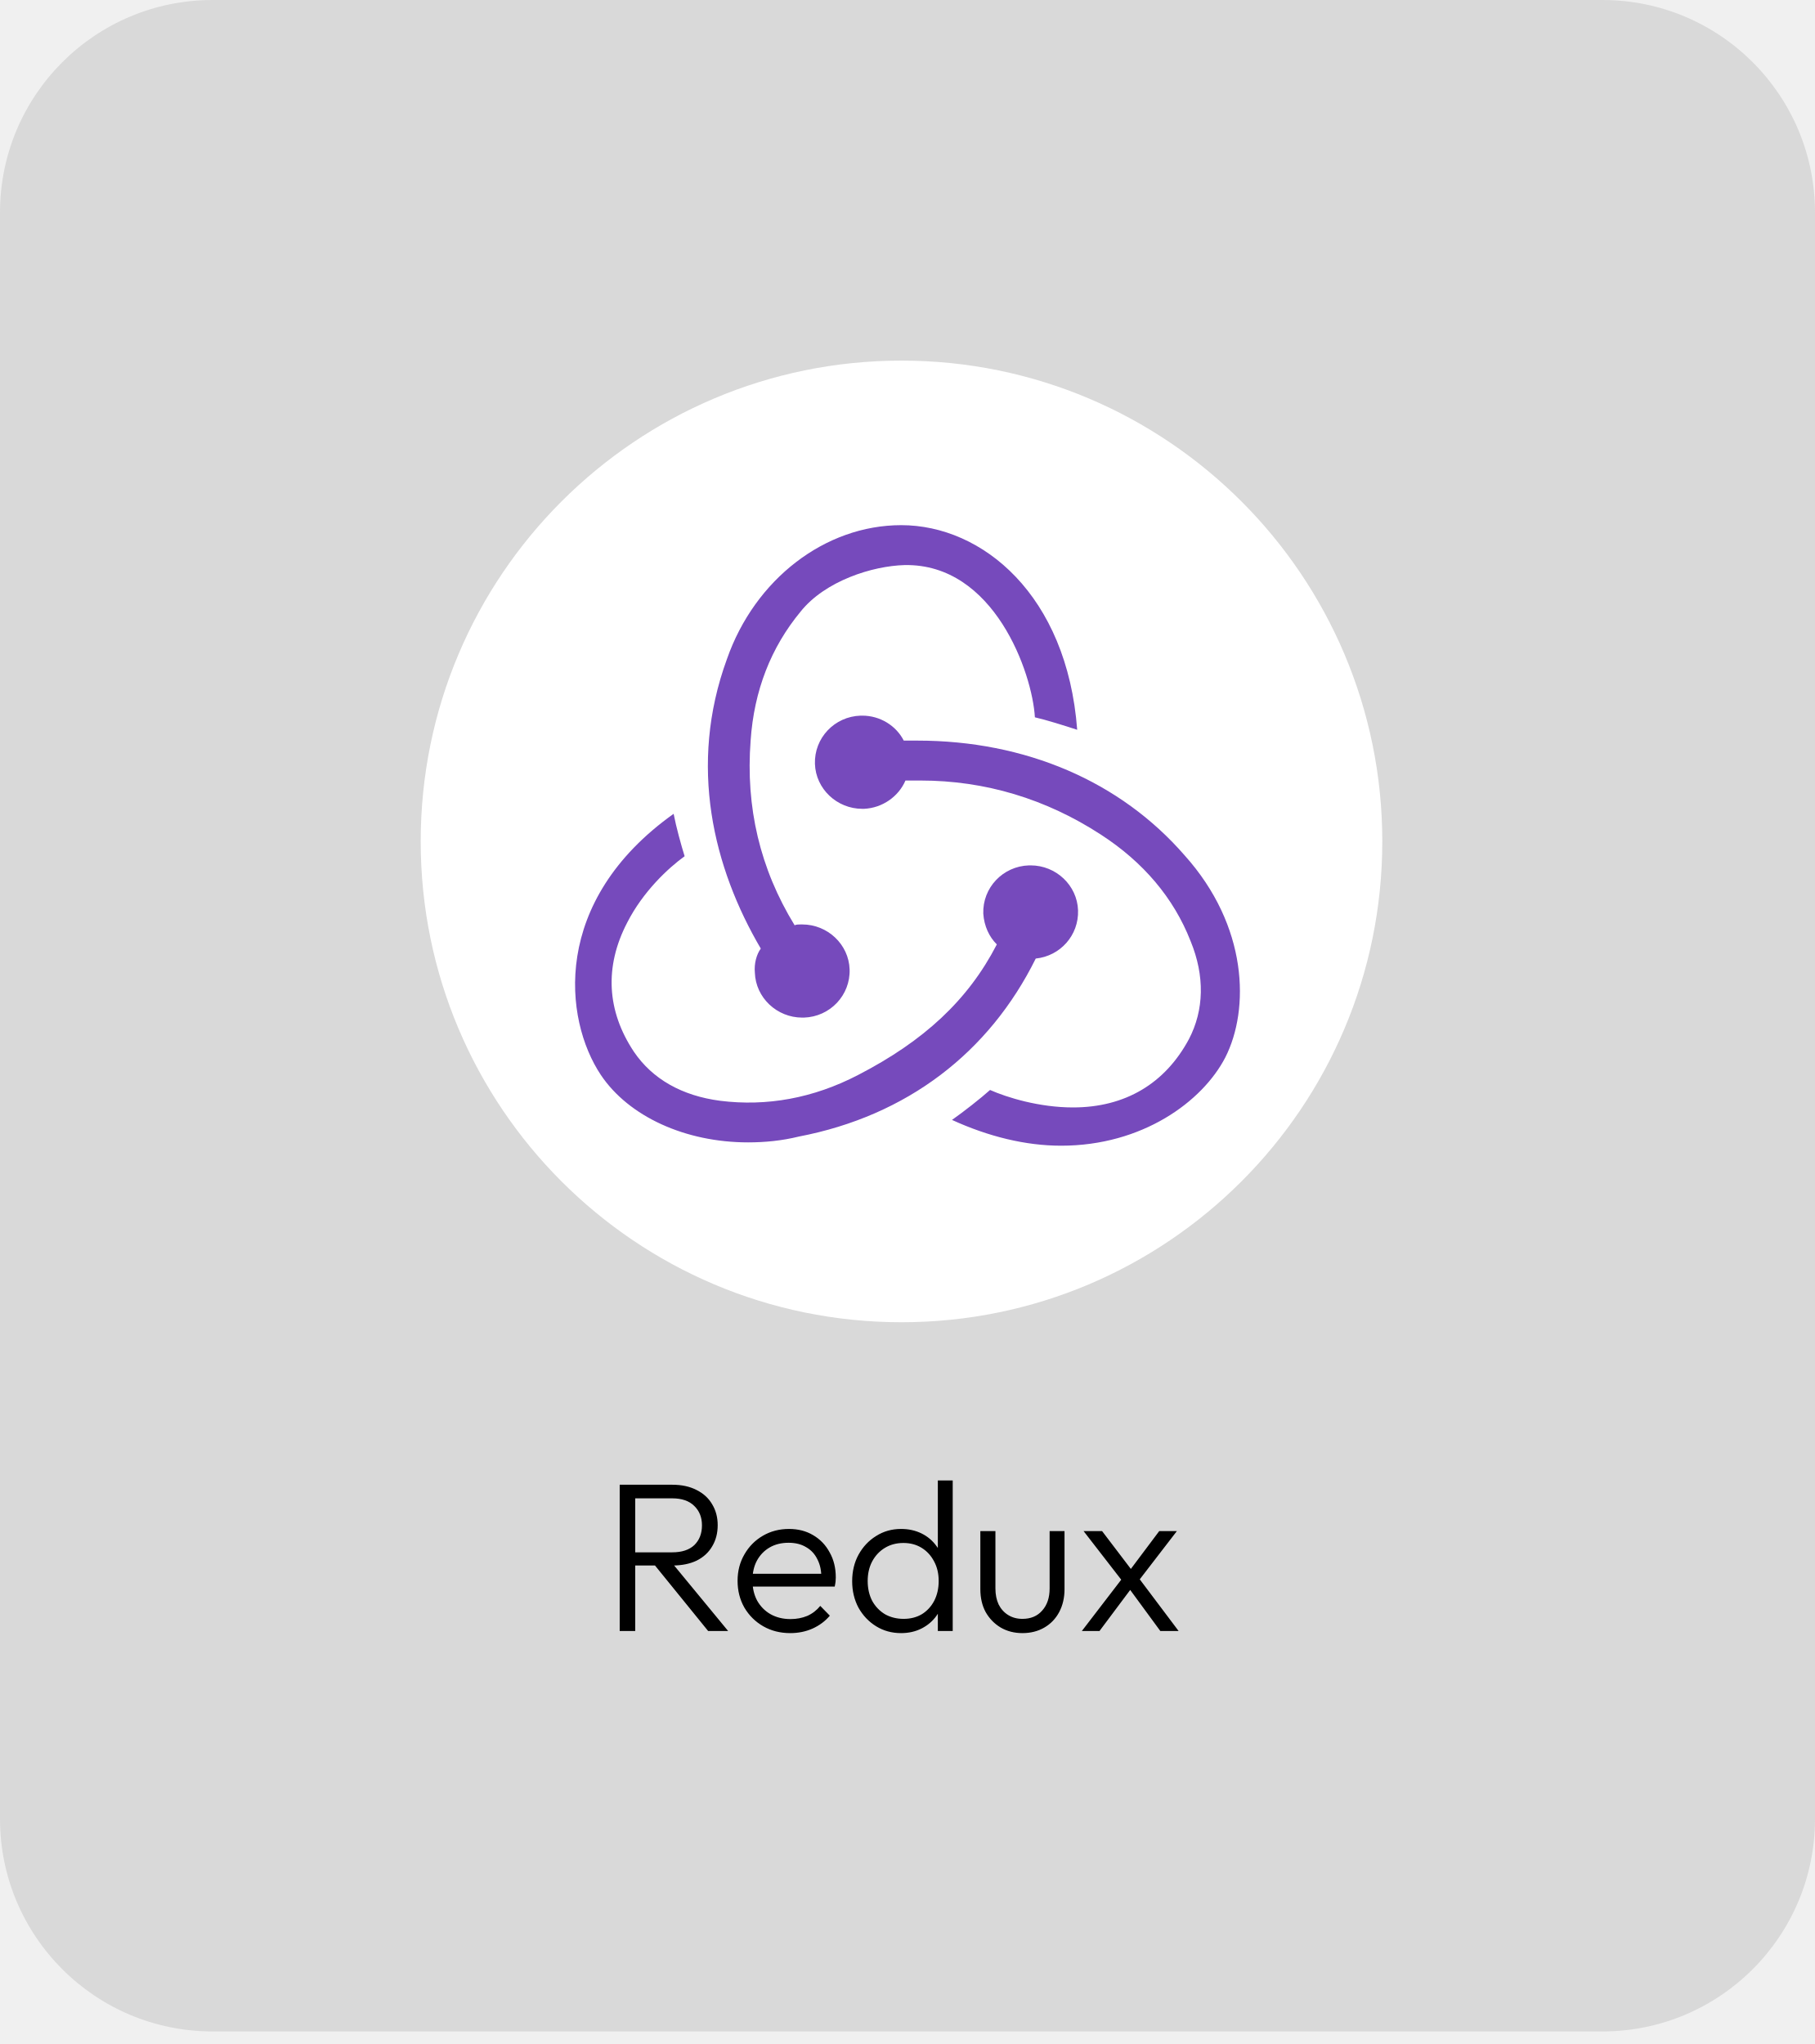
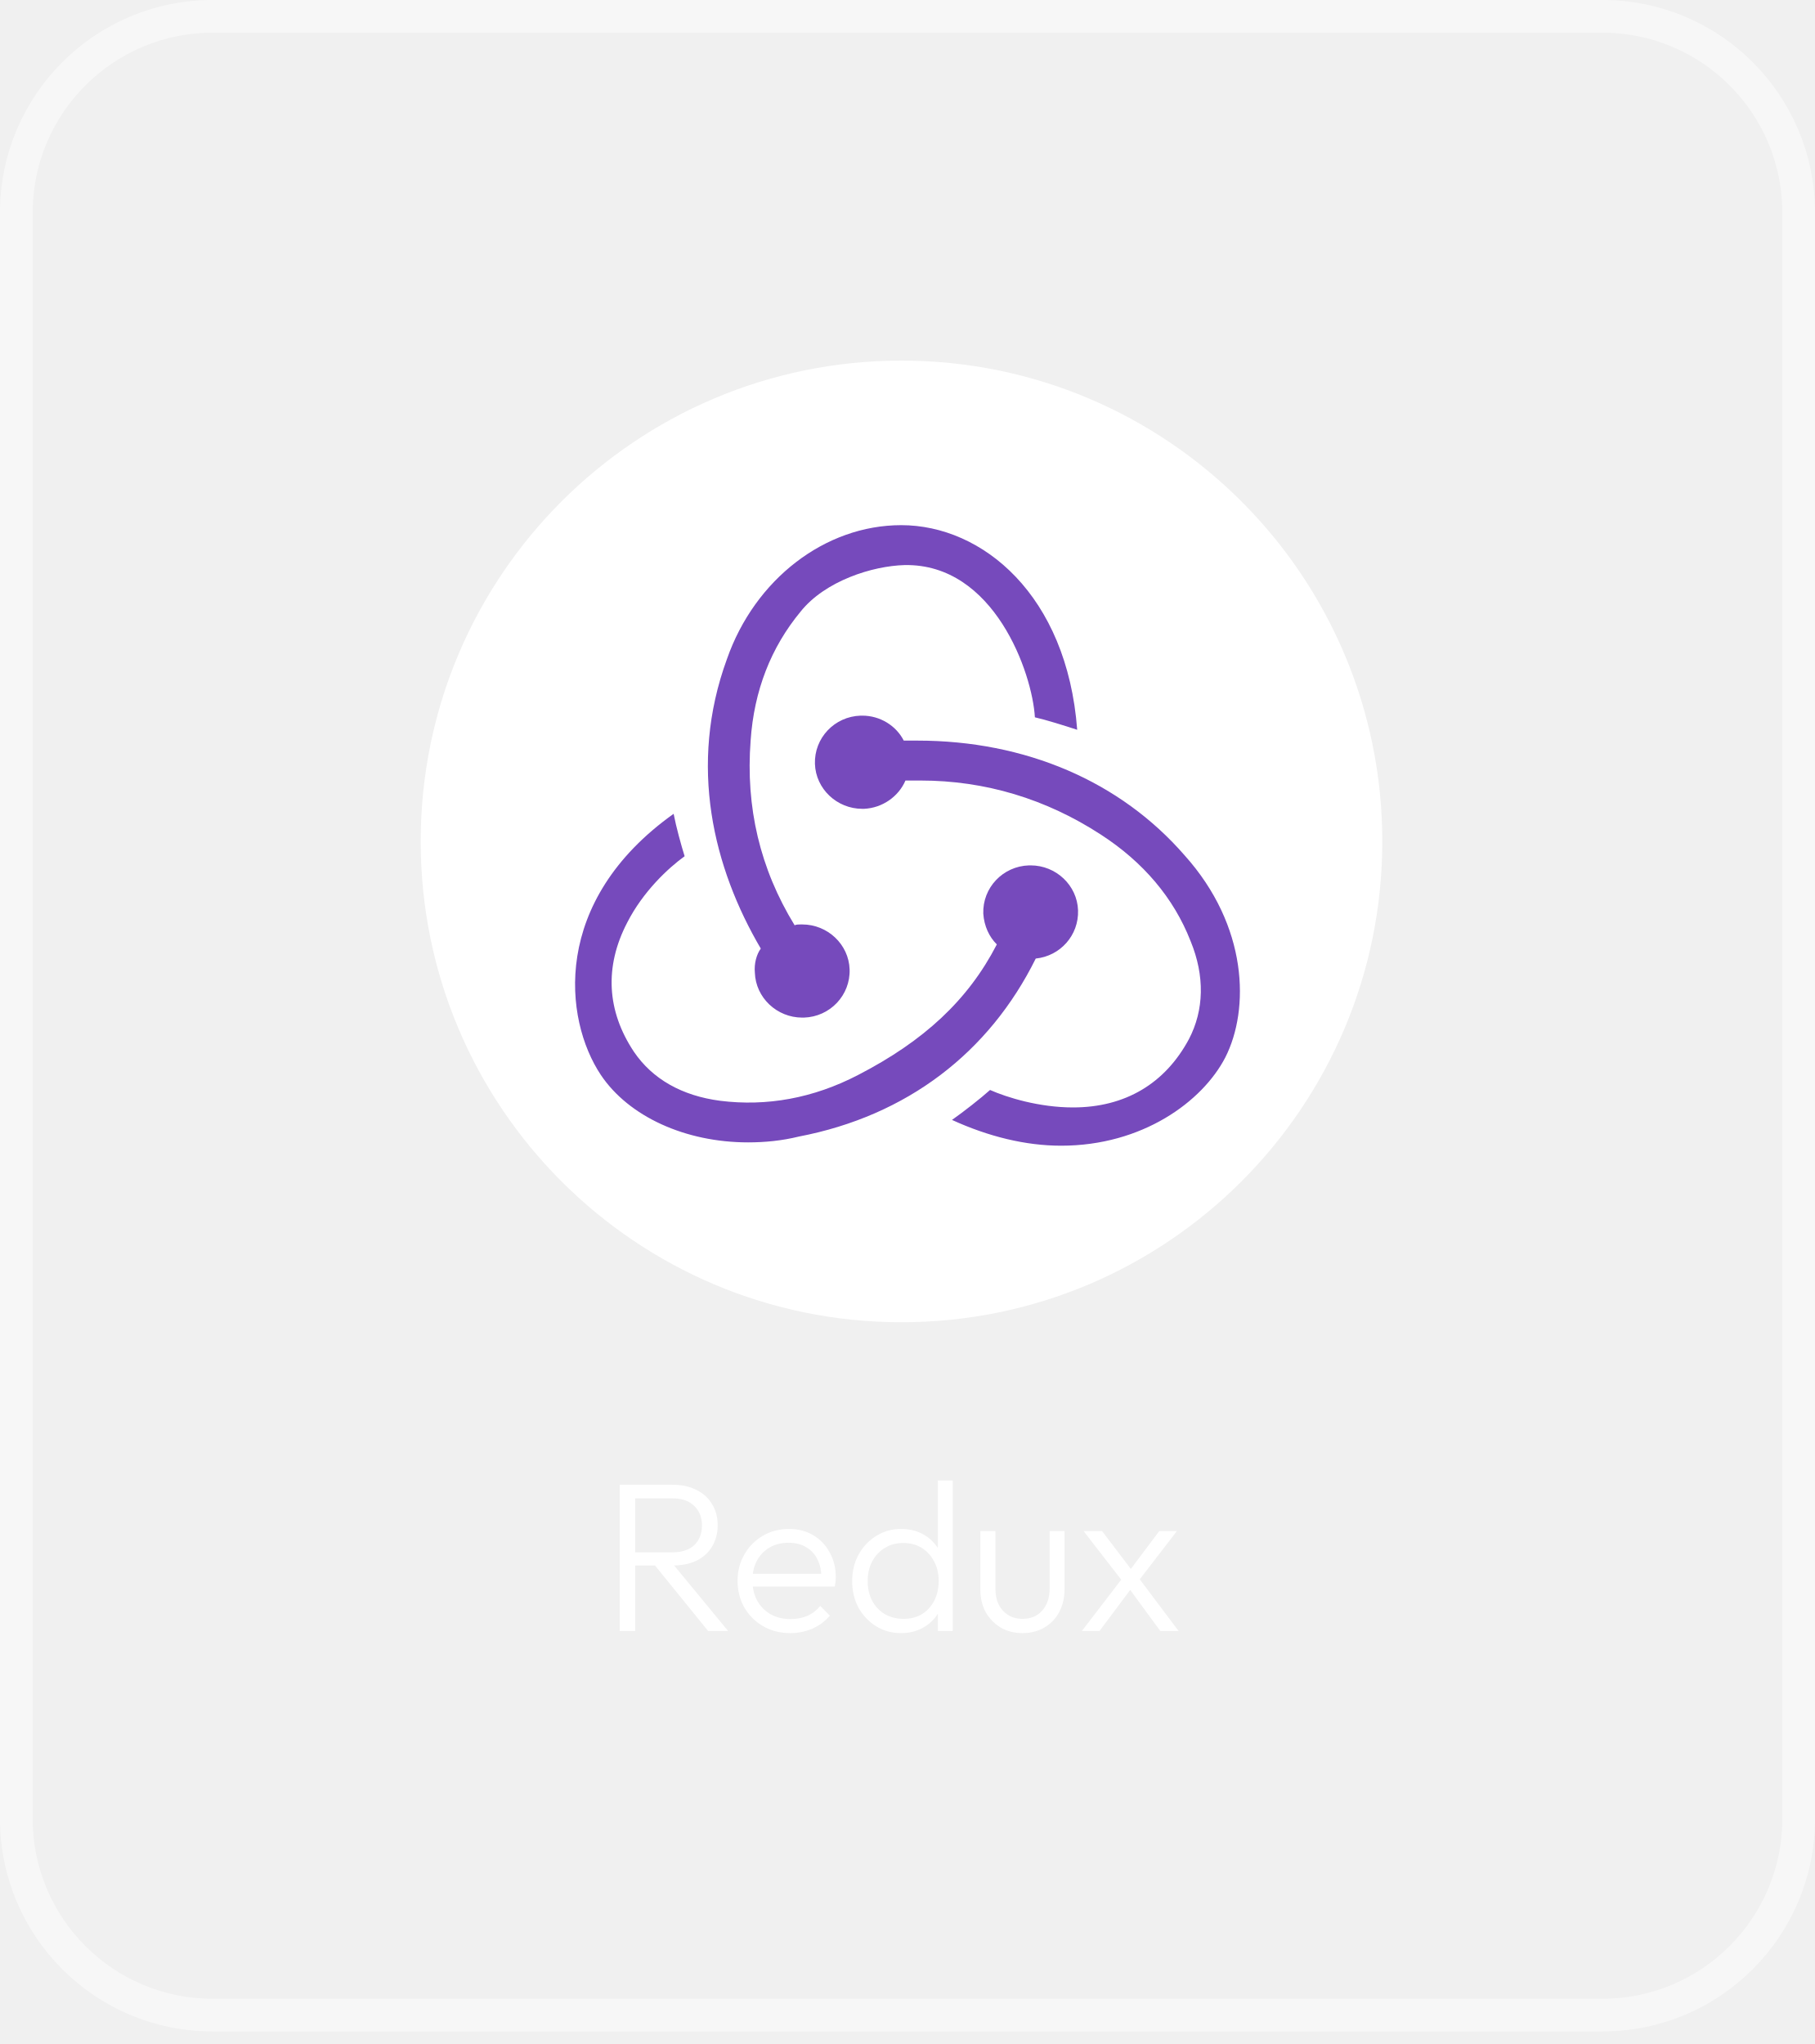
<svg xmlns="http://www.w3.org/2000/svg" width="111" height="125" viewBox="0 0 111 125" fill="none">
-   <rect width="111" height="124.232" rx="13" fill="#D9D9D9" />
+   <rect x="1" y="1" width="109" height="122.232" rx="12" stroke="white" stroke-opacity="0.48" stroke-width="2" />
  <rect x="25.729" y="22.053" width="58.808" height="58.808" rx="29.404" fill="white" />
-   <mask id="mask0_146_34" style="mask-type:luminance" maskUnits="userSpaceOnUse" x="25" y="22" width="60" height="59">
+   <mask id="mask0_222_47" style="mask-type:luminance" maskUnits="userSpaceOnUse" x="25" y="22" width="60" height="59">
    <rect x="25.729" y="22.053" width="58.808" height="58.808" rx="29.404" fill="white" />
  </mask>
-   <g mask="url(#mask0_146_34)">
+   <g mask="url(#mask0_222_47)">
</g>
  <path d="M63.343 58.62C64.844 58.467 65.982 57.195 65.93 55.669C65.878 54.143 64.585 52.922 63.032 52.922H62.929C61.325 52.973 60.083 54.295 60.135 55.872C60.187 56.636 60.497 57.297 60.963 57.755C59.204 61.163 56.513 63.656 52.477 65.741C49.735 67.166 46.889 67.674 44.043 67.318C41.715 67.013 39.904 65.996 38.766 64.317C37.11 61.824 36.955 59.128 38.352 56.432C39.335 54.499 40.887 53.074 41.87 52.362C41.663 51.701 41.353 50.582 41.197 49.768C33.695 55.109 34.471 62.333 36.748 65.741C38.455 68.285 41.922 69.862 45.751 69.862C46.786 69.862 47.82 69.76 48.855 69.506C55.478 68.234 60.497 64.368 63.343 58.62ZM72.45 52.312C68.517 47.784 62.722 45.291 56.099 45.291H55.271C54.806 44.376 53.822 43.765 52.736 43.765H52.632C51.029 43.816 49.787 45.139 49.839 46.716C49.89 48.242 51.184 49.463 52.736 49.463H52.839C53.978 49.412 54.961 48.7 55.375 47.733H56.306C60.239 47.733 63.964 48.852 67.327 51.04C69.914 52.718 71.777 54.906 72.812 57.551C73.691 59.688 73.64 61.773 72.708 63.554C71.26 66.25 68.828 67.725 65.62 67.725C63.55 67.725 61.584 67.115 60.549 66.657C59.98 67.166 58.945 67.98 58.221 68.488C60.446 69.506 62.722 70.065 64.895 70.065C69.862 70.065 73.536 67.369 74.933 64.673C76.434 61.722 76.33 56.636 72.45 52.312ZM46.165 59.484C46.217 61.01 47.51 62.231 49.062 62.231H49.166C50.77 62.18 52.011 60.858 51.96 59.281C51.908 57.754 50.614 56.534 49.062 56.534H48.959C48.855 56.534 48.7 56.534 48.597 56.584C46.475 53.125 45.596 49.361 45.906 45.291C46.113 42.239 47.148 39.594 48.959 37.406C50.459 35.524 53.357 34.608 55.323 34.557C60.808 34.456 63.136 41.171 63.291 43.867C63.964 44.019 65.102 44.376 65.878 44.63C65.257 36.389 60.083 32.116 55.116 32.116C50.459 32.116 46.165 35.422 44.457 40.306C42.077 46.817 43.629 53.074 46.527 58.009C46.268 58.365 46.113 58.925 46.165 59.484Z" fill="#764ABC" />
-   <path d="M38.51 95.738V94.932H41.11C41.699 94.932 42.15 94.784 42.462 94.49C42.774 94.186 42.93 93.783 42.93 93.281C42.93 92.795 42.774 92.401 42.462 92.098C42.15 91.786 41.699 91.63 41.11 91.63H38.51V90.798H41.11C41.691 90.798 42.189 90.906 42.605 91.123C43.021 91.331 43.337 91.621 43.554 91.994C43.779 92.366 43.892 92.791 43.892 93.268C43.892 93.762 43.779 94.195 43.554 94.568C43.337 94.94 43.021 95.231 42.605 95.439C42.189 95.638 41.691 95.738 41.11 95.738H38.51ZM37.899 99.742V90.798H38.848V99.742H37.899ZM43.307 99.742L39.953 95.608L40.876 95.309L44.529 99.742H43.307ZM48.332 99.872C47.717 99.872 47.166 99.733 46.681 99.456C46.196 99.178 45.81 98.797 45.524 98.312C45.247 97.826 45.108 97.28 45.108 96.674C45.108 96.076 45.247 95.538 45.524 95.062C45.801 94.576 46.178 94.195 46.655 93.918C47.132 93.64 47.665 93.502 48.254 93.502C48.809 93.502 49.298 93.627 49.723 93.879C50.156 94.13 50.494 94.481 50.737 94.932C50.988 95.374 51.114 95.885 51.114 96.466C51.114 96.535 51.11 96.617 51.101 96.713C51.092 96.799 51.075 96.903 51.049 97.025H45.758V96.245H50.555L50.23 96.531C50.239 96.08 50.161 95.694 49.996 95.374C49.84 95.044 49.61 94.793 49.307 94.62C49.012 94.438 48.653 94.347 48.228 94.347C47.786 94.347 47.4 94.442 47.071 94.633C46.742 94.823 46.482 95.092 46.291 95.439C46.109 95.777 46.018 96.18 46.018 96.648C46.018 97.116 46.113 97.527 46.304 97.883C46.503 98.238 46.776 98.515 47.123 98.715C47.478 98.914 47.886 99.014 48.345 99.014C48.718 99.014 49.06 98.949 49.372 98.819C49.684 98.68 49.948 98.476 50.165 98.208L50.75 98.806C50.464 99.144 50.109 99.408 49.684 99.599C49.268 99.781 48.817 99.872 48.332 99.872ZM55.106 99.872C54.543 99.872 54.036 99.733 53.585 99.456C53.134 99.178 52.775 98.801 52.506 98.325C52.246 97.839 52.116 97.298 52.116 96.7C52.116 96.093 52.246 95.551 52.506 95.075C52.775 94.589 53.134 94.208 53.585 93.931C54.036 93.645 54.543 93.502 55.106 93.502C55.565 93.502 55.981 93.593 56.354 93.775C56.727 93.957 57.034 94.217 57.277 94.555C57.528 94.884 57.676 95.274 57.719 95.725V97.636C57.667 98.078 57.52 98.468 57.277 98.806C57.043 99.135 56.74 99.395 56.367 99.586C55.994 99.776 55.574 99.872 55.106 99.872ZM55.262 99.001C55.687 99.001 56.059 98.905 56.38 98.715C56.701 98.515 56.952 98.242 57.134 97.896C57.316 97.54 57.407 97.137 57.407 96.687C57.407 96.227 57.312 95.824 57.121 95.478C56.939 95.131 56.688 94.858 56.367 94.659C56.046 94.459 55.674 94.36 55.249 94.36C54.824 94.36 54.447 94.459 54.118 94.659C53.789 94.858 53.529 95.135 53.338 95.491C53.156 95.837 53.065 96.236 53.065 96.687C53.065 97.137 53.156 97.54 53.338 97.896C53.529 98.242 53.789 98.515 54.118 98.715C54.456 98.905 54.837 99.001 55.262 99.001ZM58.265 99.742H57.355V98.104L57.537 96.596L57.355 95.127V90.538H58.265V99.742ZM62.529 99.872C62.035 99.872 61.593 99.759 61.203 99.534C60.812 99.3 60.505 98.983 60.279 98.585C60.063 98.186 59.955 97.718 59.955 97.181V93.632H60.877V97.142C60.877 97.514 60.943 97.839 61.072 98.117C61.211 98.394 61.406 98.611 61.657 98.767C61.909 98.923 62.199 99.001 62.529 99.001C63.04 99.001 63.443 98.832 63.737 98.494C64.041 98.156 64.192 97.705 64.192 97.142V93.632H65.103V97.181C65.103 97.709 64.994 98.177 64.778 98.585C64.561 98.992 64.257 99.308 63.867 99.534C63.477 99.759 63.031 99.872 62.529 99.872ZM70.961 99.742L68.92 96.96L68.725 96.804L66.268 93.632H67.399L69.297 96.128L69.479 96.284L72.079 99.742H70.961ZM66.164 99.742L68.738 96.388L69.245 97.064L67.243 99.742H66.164ZM69.544 96.791L69.024 96.128L70.896 93.632H71.975L69.544 96.791Z" fill="black" />
+   <path d="M38.51 95.738V94.932H41.11C41.699 94.932 42.15 94.784 42.462 94.49C42.774 94.186 42.93 93.783 42.93 93.281C42.93 92.795 42.774 92.401 42.462 92.098C42.15 91.786 41.699 91.63 41.11 91.63H38.51V90.798H41.11C41.691 90.798 42.189 90.906 42.605 91.123C43.021 91.331 43.337 91.621 43.554 91.994C43.779 92.366 43.892 92.791 43.892 93.268C43.892 93.762 43.779 94.195 43.554 94.568C43.337 94.94 43.021 95.231 42.605 95.439C42.189 95.638 41.691 95.738 41.11 95.738H38.51ZM37.899 99.742V90.798H38.848V99.742H37.899ZM43.307 99.742L39.953 95.608L40.876 95.309L44.529 99.742H43.307ZM48.332 99.872C47.717 99.872 47.166 99.733 46.681 99.456C46.196 99.178 45.81 98.797 45.524 98.312C45.247 97.826 45.108 97.28 45.108 96.674C45.108 96.076 45.247 95.538 45.524 95.062C45.801 94.576 46.178 94.195 46.655 93.918C47.132 93.64 47.665 93.502 48.254 93.502C48.809 93.502 49.298 93.627 49.723 93.879C50.156 94.13 50.494 94.481 50.737 94.932C50.988 95.374 51.114 95.885 51.114 96.466C51.114 96.535 51.11 96.617 51.101 96.713C51.092 96.799 51.075 96.903 51.049 97.025H45.758V96.245H50.555L50.23 96.531C50.239 96.08 50.161 95.694 49.996 95.374C49.84 95.044 49.61 94.793 49.307 94.62C49.012 94.438 48.653 94.347 48.228 94.347C47.786 94.347 47.4 94.442 47.071 94.633C46.742 94.823 46.482 95.092 46.291 95.439C46.109 95.777 46.018 96.18 46.018 96.648C46.018 97.116 46.113 97.527 46.304 97.883C46.503 98.238 46.776 98.515 47.123 98.715C47.478 98.914 47.886 99.014 48.345 99.014C48.718 99.014 49.06 98.949 49.372 98.819C49.684 98.68 49.948 98.476 50.165 98.208L50.75 98.806C50.464 99.144 50.109 99.408 49.684 99.599C49.268 99.781 48.817 99.872 48.332 99.872ZM55.106 99.872C54.543 99.872 54.036 99.733 53.585 99.456C53.134 99.178 52.775 98.801 52.506 98.325C52.246 97.839 52.116 97.298 52.116 96.7C52.116 96.093 52.246 95.551 52.506 95.075C52.775 94.589 53.134 94.208 53.585 93.931C54.036 93.645 54.543 93.502 55.106 93.502C55.565 93.502 55.981 93.593 56.354 93.775C56.727 93.957 57.034 94.217 57.277 94.555C57.528 94.884 57.676 95.274 57.719 95.725V97.636C57.667 98.078 57.52 98.468 57.277 98.806C57.043 99.135 56.74 99.395 56.367 99.586C55.994 99.776 55.574 99.872 55.106 99.872ZM55.262 99.001C55.687 99.001 56.059 98.905 56.38 98.715C56.701 98.515 56.952 98.242 57.134 97.896C57.316 97.54 57.407 97.137 57.407 96.687C57.407 96.227 57.312 95.824 57.121 95.478C56.939 95.131 56.688 94.858 56.367 94.659C56.046 94.459 55.674 94.36 55.249 94.36C54.824 94.36 54.447 94.459 54.118 94.659C53.789 94.858 53.529 95.135 53.338 95.491C53.156 95.837 53.065 96.236 53.065 96.687C53.065 97.137 53.156 97.54 53.338 97.896C53.529 98.242 53.789 98.515 54.118 98.715C54.456 98.905 54.837 99.001 55.262 99.001ZM58.265 99.742H57.355V98.104L57.537 96.596L57.355 95.127V90.538H58.265V99.742ZM62.529 99.872C62.035 99.872 61.593 99.759 61.203 99.534C60.812 99.3 60.505 98.983 60.279 98.585C60.063 98.186 59.955 97.718 59.955 97.181V93.632H60.877V97.142C60.877 97.514 60.943 97.839 61.072 98.117C61.211 98.394 61.406 98.611 61.657 98.767C61.909 98.923 62.199 99.001 62.529 99.001C63.04 99.001 63.443 98.832 63.737 98.494C64.041 98.156 64.192 97.705 64.192 97.142V93.632H65.103V97.181C65.103 97.709 64.994 98.177 64.778 98.585C64.561 98.992 64.257 99.308 63.867 99.534C63.477 99.759 63.031 99.872 62.529 99.872ZM70.961 99.742L68.92 96.96L68.725 96.804L66.268 93.632H67.399L69.297 96.128L69.479 96.284L72.079 99.742H70.961ZM66.164 99.742L68.738 96.388L69.245 97.064L67.243 99.742H66.164ZM69.544 96.791L69.024 96.128L70.896 93.632H71.975L69.544 96.791Z" fill="white" />
</svg>
